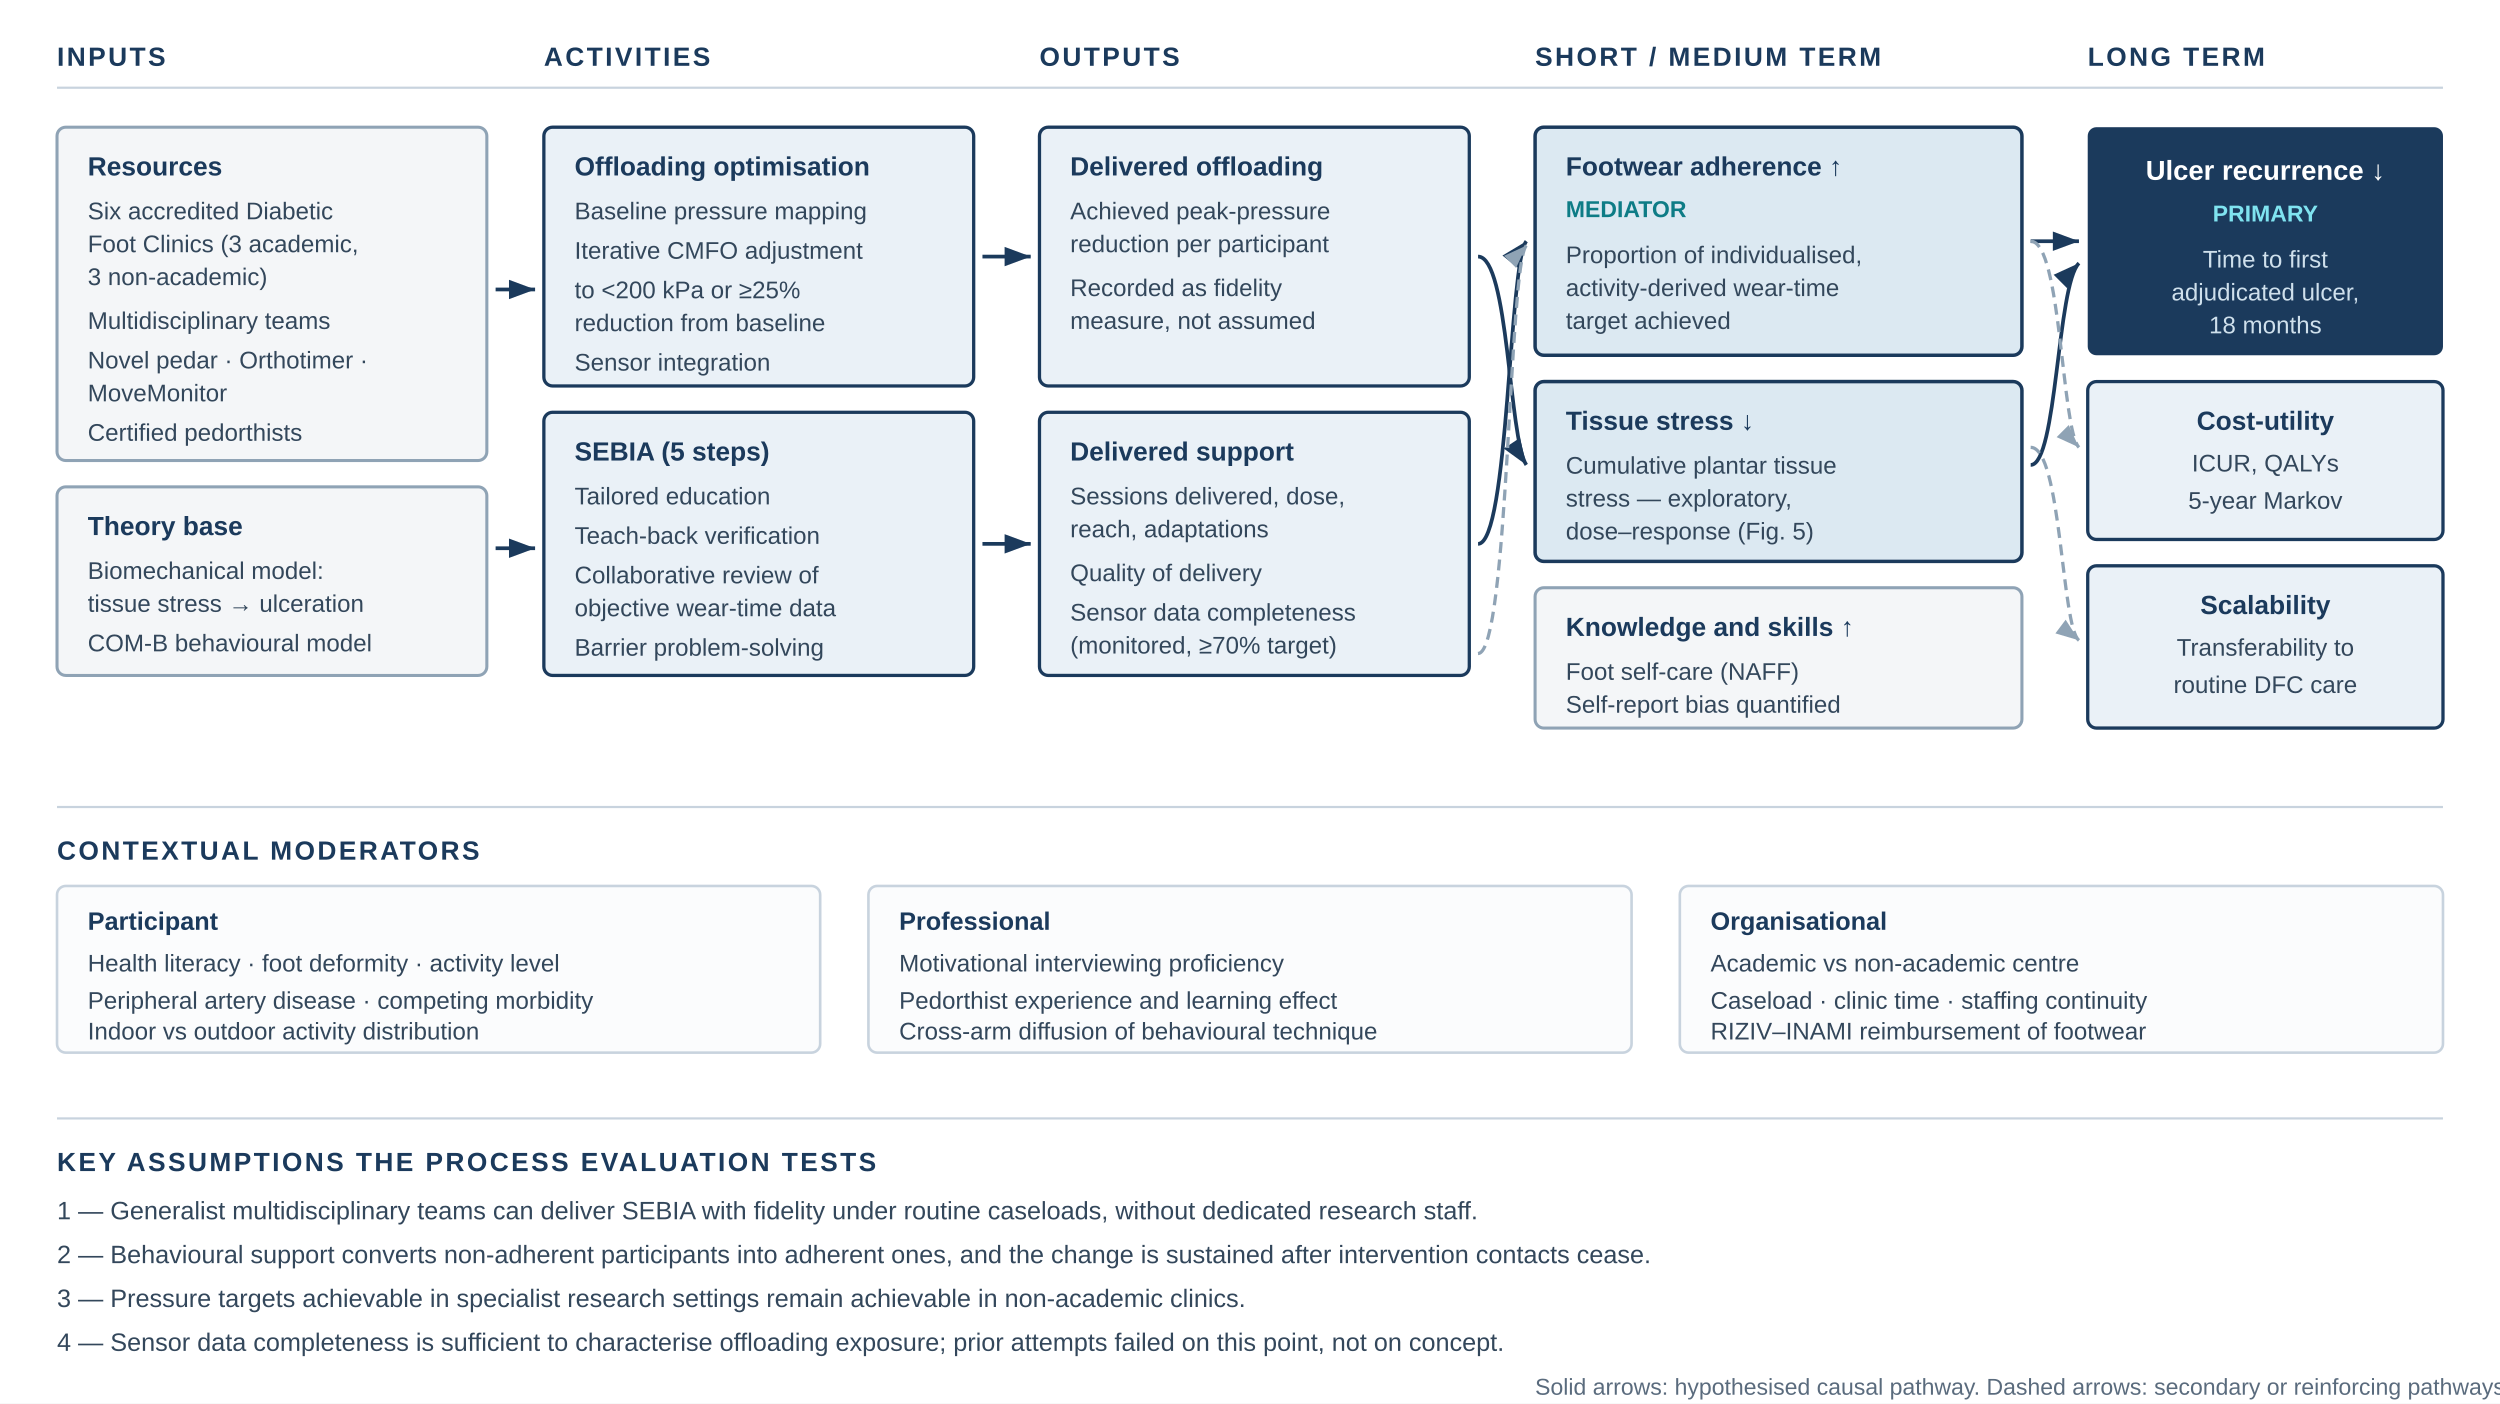
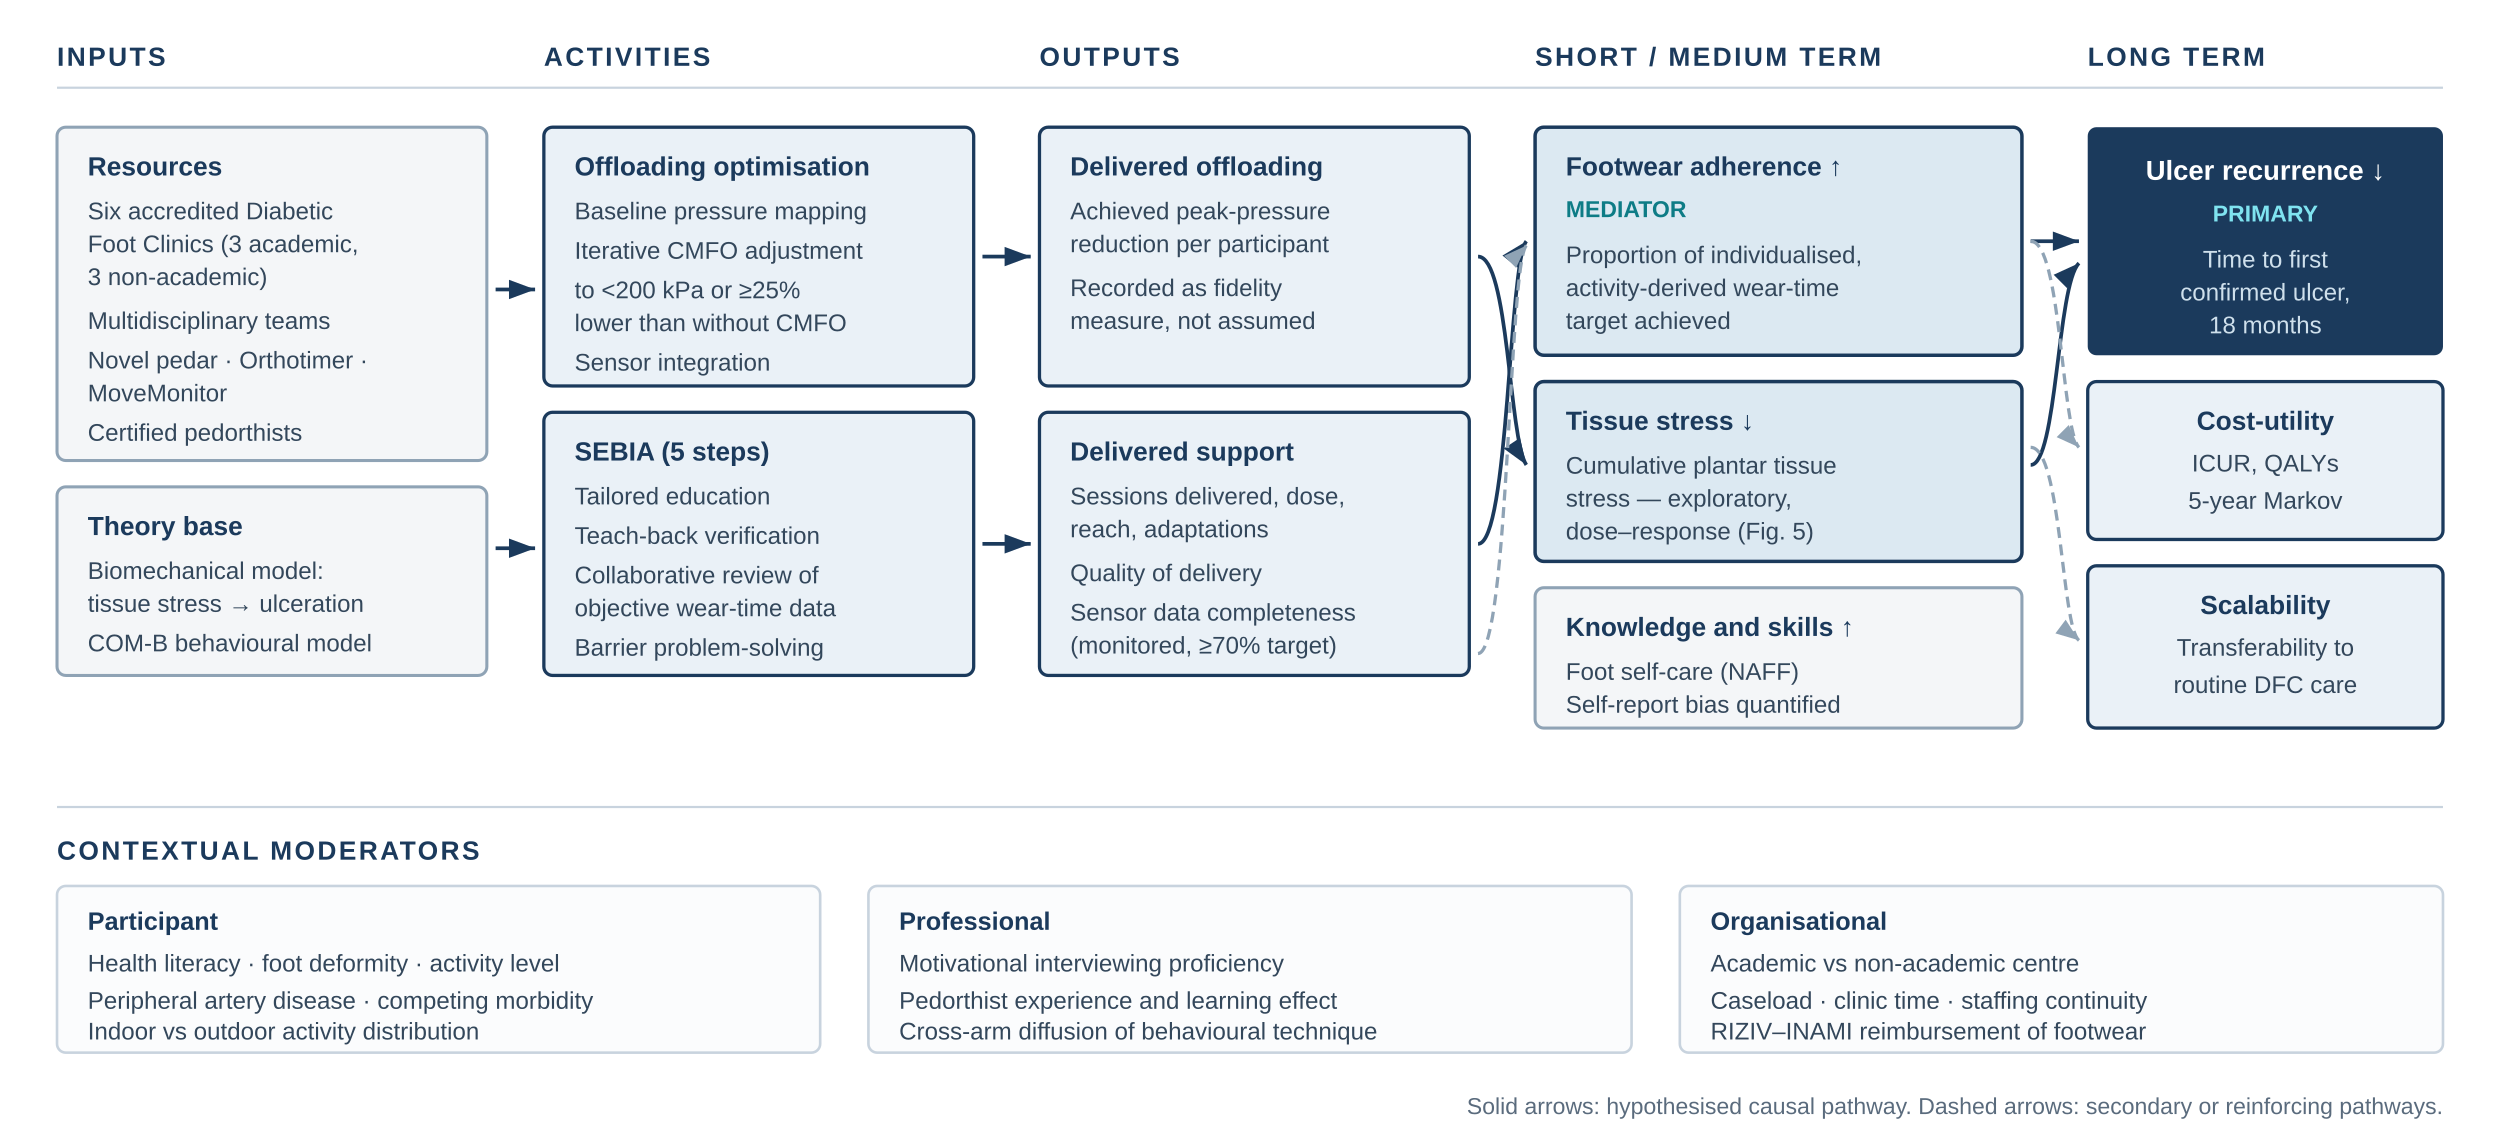
- <svg xmlns="http://www.w3.org/2000/svg" viewBox="0 0 1140 640" width="1140" height="640" font-family="Arial, Helvetica, sans-serif">
+ <svg xmlns="http://www.w3.org/2000/svg" viewBox="0 0 1140 520" width="1140" height="520" font-family="Arial, Helvetica, sans-serif">
  <defs>
    <marker id="a3" markerWidth="8" markerHeight="8" refX="7" refY="2.6" orient="auto">
      <path d="M0,0 L0,5.2 L7,2.6 z" fill="#1B3A5C" />
    </marker>
    <marker id="a3d" markerWidth="8" markerHeight="8" refX="7" refY="2.6" orient="auto">
      <path d="M0,0 L0,5.2 L7,2.6 z" fill="#8FA3B5" />
    </marker>
  </defs>
  <rect width="1140" height="640" fill="#FFFFFF" />
  <g font-size="12" font-weight="bold" fill="#1B3A5C" letter-spacing="1.1">
    <text x="26" y="30">INPUTS</text>
    <text x="248" y="30">ACTIVITIES</text>
    <text x="474" y="30">OUTPUTS</text>
    <text x="700" y="30">SHORT / MEDIUM TERM</text>
    <text x="952" y="30">LONG TERM</text>
  </g>
  <line x1="26" y1="40" x2="1114" y2="40" stroke="#C8D3DE" />
  <rect x="26" y="58" width="196" height="152" rx="4" fill="#F4F6F8" stroke="#8FA3B5" stroke-width="1.4" />
  <text x="40" y="80" font-size="12" font-weight="bold" fill="#1B3A5C">Resources</text>
  <g font-size="11" fill="#33475B">
    <text x="40" y="100">Six accredited Diabetic</text>
    <text x="40" y="115">Foot Clinics (3 academic,</text>
    <text x="40" y="130">3 non-academic)</text>
    <text x="40" y="150">Multidisciplinary teams</text>
    <text x="40" y="168">Novel pedar · Orthotimer ·</text>
    <text x="40" y="183">MoveMonitor</text>
    <text x="40" y="201">Certified pedorthists</text>
  </g>
  <rect x="26" y="222" width="196" height="86" rx="4" fill="#F4F6F8" stroke="#8FA3B5" stroke-width="1.4" />
  <text x="40" y="244" font-size="12" font-weight="bold" fill="#1B3A5C">Theory base</text>
  <g font-size="11" fill="#33475B">
    <text x="40" y="264">Biomechanical model:</text>
    <text x="40" y="279">tissue stress → ulceration</text>
    <text x="40" y="297">COM-B behavioural model</text>
  </g>
  <rect x="248" y="58" width="196" height="118" rx="4" fill="#EAF1F7" stroke="#1B3A5C" stroke-width="1.5" />
  <text x="262" y="80" font-size="12" font-weight="bold" fill="#1B3A5C">Offloading optimisation</text>
  <g font-size="11" fill="#33475B">
    <text x="262" y="100">Baseline pressure mapping</text>
    <text x="262" y="118">Iterative CMFO adjustment</text>
    <text x="262" y="136">to &lt;200 kPa or ≥25%</text>
-     <text x="262" y="151">reduction from baseline</text>
+     <text x="262" y="151">lower than without CMFO</text>
    <text x="262" y="169">Sensor integration</text>
  </g>
  <rect x="248" y="188" width="196" height="120" rx="4" fill="#EAF1F7" stroke="#1B3A5C" stroke-width="1.5" />
  <text x="262" y="210" font-size="12" font-weight="bold" fill="#1B3A5C">SEBIA (5 steps)</text>
  <g font-size="11" fill="#33475B">
    <text x="262" y="230">Tailored education</text>
    <text x="262" y="248">Teach-back verification</text>
    <text x="262" y="266">Collaborative review of</text>
    <text x="262" y="281">objective wear-time data</text>
    <text x="262" y="299">Barrier problem-solving</text>
  </g>
  <rect x="474" y="58" width="196" height="118" rx="4" fill="#EAF1F7" stroke="#1B3A5C" stroke-width="1.5" />
  <text x="488" y="80" font-size="12" font-weight="bold" fill="#1B3A5C">Delivered offloading</text>
  <g font-size="11" fill="#33475B">
    <text x="488" y="100">Achieved peak-pressure</text>
    <text x="488" y="115">reduction per participant</text>
    <text x="488" y="135">Recorded as fidelity</text>
    <text x="488" y="150">measure, not assumed</text>
  </g>
  <rect x="474" y="188" width="196" height="120" rx="4" fill="#EAF1F7" stroke="#1B3A5C" stroke-width="1.5" />
  <text x="488" y="210" font-size="12" font-weight="bold" fill="#1B3A5C">Delivered support</text>
  <g font-size="11" fill="#33475B">
    <text x="488" y="230">Sessions delivered, dose,</text>
    <text x="488" y="245">reach, adaptations</text>
    <text x="488" y="265">Quality of delivery</text>
    <text x="488" y="283">Sensor data completeness</text>
    <text x="488" y="298">(monitored, ≥70% target)</text>
  </g>
  <rect x="700" y="58" width="222" height="104" rx="4" fill="#DCE9F2" stroke="#1B3A5C" stroke-width="1.6" />
  <text x="714" y="80" font-size="12" font-weight="bold" fill="#1B3A5C">Footwear adherence ↑</text>
  <text x="714" y="99" font-size="10.5" fill="#0E7C86" font-weight="bold">MEDIATOR</text>
  <g font-size="11" fill="#33475B">
    <text x="714" y="120">Proportion of individualised,</text>
    <text x="714" y="135">activity-derived wear-time</text>
    <text x="714" y="150">target achieved</text>
  </g>
  <rect x="700" y="174" width="222" height="82" rx="4" fill="#DCE9F2" stroke="#1B3A5C" stroke-width="1.6" />
  <text x="714" y="196" font-size="12" font-weight="bold" fill="#1B3A5C">Tissue stress ↓</text>
  <g font-size="11" fill="#33475B">
    <text x="714" y="216">Cumulative plantar tissue</text>
    <text x="714" y="231">stress — exploratory,</text>
    <text x="714" y="246">dose–response (Fig. 5)</text>
  </g>
  <rect x="700" y="268" width="222" height="64" rx="4" fill="#F4F6F8" stroke="#8FA3B5" stroke-width="1.4" />
  <text x="714" y="290" font-size="12" font-weight="bold" fill="#1B3A5C">Knowledge and skills ↑</text>
  <g font-size="11" fill="#33475B">
    <text x="714" y="310">Foot self-care (NAFF)</text>
    <text x="714" y="325">Self-report bias quantified</text>
  </g>
  <rect x="952" y="58" width="162" height="104" rx="4" fill="#1B3A5C" />
  <text x="1033" y="82" font-size="12.5" font-weight="bold" fill="#FFFFFF" text-anchor="middle">Ulcer recurrence ↓</text>
  <text x="1033" y="101" font-size="10.5" fill="#7FE3F0" text-anchor="middle" font-weight="bold">PRIMARY</text>
  <text x="1033" y="122" font-size="11" fill="#CFE0EC" text-anchor="middle">Time to first</text>
-   <text x="1033" y="137" font-size="11" fill="#CFE0EC" text-anchor="middle">adjudicated ulcer,</text>
+   <text x="1033" y="137" font-size="11" fill="#CFE0EC" text-anchor="middle">confirmed ulcer,</text>
  <text x="1033" y="152" font-size="11" fill="#CFE0EC" text-anchor="middle">18 months</text>
  <rect x="952" y="174" width="162" height="72" rx="4" fill="#EAF1F7" stroke="#1B3A5C" stroke-width="1.5" />
  <text x="1033" y="196" font-size="12" font-weight="bold" fill="#1B3A5C" text-anchor="middle">Cost-utility</text>
  <text x="1033" y="215" font-size="11" fill="#33475B" text-anchor="middle">ICUR, QALYs</text>
  <text x="1033" y="232" font-size="11" fill="#33475B" text-anchor="middle">5-year Markov</text>
  <rect x="952" y="258" width="162" height="74" rx="4" fill="#EAF1F7" stroke="#1B3A5C" stroke-width="1.5" />
  <text x="1033" y="280" font-size="12" font-weight="bold" fill="#1B3A5C" text-anchor="middle">Scalability</text>
  <text x="1033" y="299" font-size="11" fill="#33475B" text-anchor="middle">Transferability to</text>
  <text x="1033" y="316" font-size="11" fill="#33475B" text-anchor="middle">routine DFC care</text>
  <g stroke="#1B3A5C" stroke-width="1.7" fill="none" marker-end="url(#a3)">
    <path d="M226,132 L244,132" />
    <path d="M226,250 L244,250" />
    <path d="M448,117 L470,117" />
    <path d="M448,248 L470,248" />
    <path d="M674,117 C688,117 688,200 696,212" />
    <path d="M674,248 C688,248 688,120 696,110" />
    <path d="M926,110 L948,110" />
    <path d="M926,212 C938,212 938,130 948,120" />
  </g>
  <g stroke="#8FA3B5" stroke-width="1.5" fill="none" marker-end="url(#a3d)" stroke-dasharray="5,3">
    <path d="M674,298 C688,298 688,120 696,112" />
    <path d="M926,110 C940,110 940,196 948,204" />
    <path d="M926,204 C940,204 940,286 948,292" />
  </g>
  <line x1="26" y1="368" x2="1114" y2="368" stroke="#C8D3DE" />
  <text x="26" y="392" font-size="12" font-weight="bold" fill="#1B3A5C" letter-spacing="1.1">CONTEXTUAL MODERATORS</text>
  <rect x="26" y="404" width="348" height="76" rx="4" fill="#FBFCFD" stroke="#C8D3DE" stroke-width="1.2" />
  <text x="40" y="424" font-size="11.5" font-weight="bold" fill="#1B3A5C">Participant</text>
  <g font-size="11" fill="#33475B">
    <text x="40" y="443">Health literacy · foot deformity · activity level</text>
    <text x="40" y="460">Peripheral artery disease · competing morbidity</text>
    <text x="40" y="474">Indoor vs outdoor activity distribution</text>
  </g>
  <rect x="396" y="404" width="348" height="76" rx="4" fill="#FBFCFD" stroke="#C8D3DE" stroke-width="1.2" />
  <text x="410" y="424" font-size="11.5" font-weight="bold" fill="#1B3A5C">Professional</text>
  <g font-size="11" fill="#33475B">
    <text x="410" y="443">Motivational interviewing proficiency</text>
    <text x="410" y="460">Pedorthist experience and learning effect</text>
    <text x="410" y="474">Cross-arm diffusion of behavioural technique</text>
  </g>
  <rect x="766" y="404" width="348" height="76" rx="4" fill="#FBFCFD" stroke="#C8D3DE" stroke-width="1.2" />
  <text x="780" y="424" font-size="11.5" font-weight="bold" fill="#1B3A5C">Organisational</text>
  <g font-size="11" fill="#33475B">
    <text x="780" y="443">Academic vs non-academic centre</text>
    <text x="780" y="460">Caseload · clinic time · staffing continuity</text>
    <text x="780" y="474">RIZIV–INAMI reimbursement of footwear</text>
  </g>
-   <line x1="26" y1="510" x2="1114" y2="510" stroke="#C8D3DE" />
-   <text x="26" y="534" font-size="12" font-weight="bold" fill="#1B3A5C" letter-spacing="1.1">KEY ASSUMPTIONS THE PROCESS EVALUATION TESTS</text>
-   <g font-size="11.5" fill="#33475B">
-     <text x="26" y="556">1 — Generalist multidisciplinary teams can deliver SEBIA with fidelity under routine caseloads, without dedicated research staff.</text>
-     <text x="26" y="576">2 — Behavioural support converts non-adherent participants into adherent ones, and the change is sustained after intervention contacts cease.</text>
-     <text x="26" y="596">3 — Pressure targets achievable in specialist research settings remain achievable in non-academic clinics.</text>
-     <text x="26" y="616">4 — Sensor data completeness is sufficient to characterise offloading exposure; prior attempts failed on this point, not on concept.</text>
-   </g>
  <g font-size="10.5" fill="#5A6B7D">
-     <text x="700" y="636">Solid arrows: hypothesised causal pathway.  Dashed arrows: secondary or reinforcing pathways.</text>
+     <text x="1114" y="508" text-anchor="end">Solid arrows: hypothesised causal pathway.  Dashed arrows: secondary or reinforcing pathways.</text>
  </g>
</svg>
